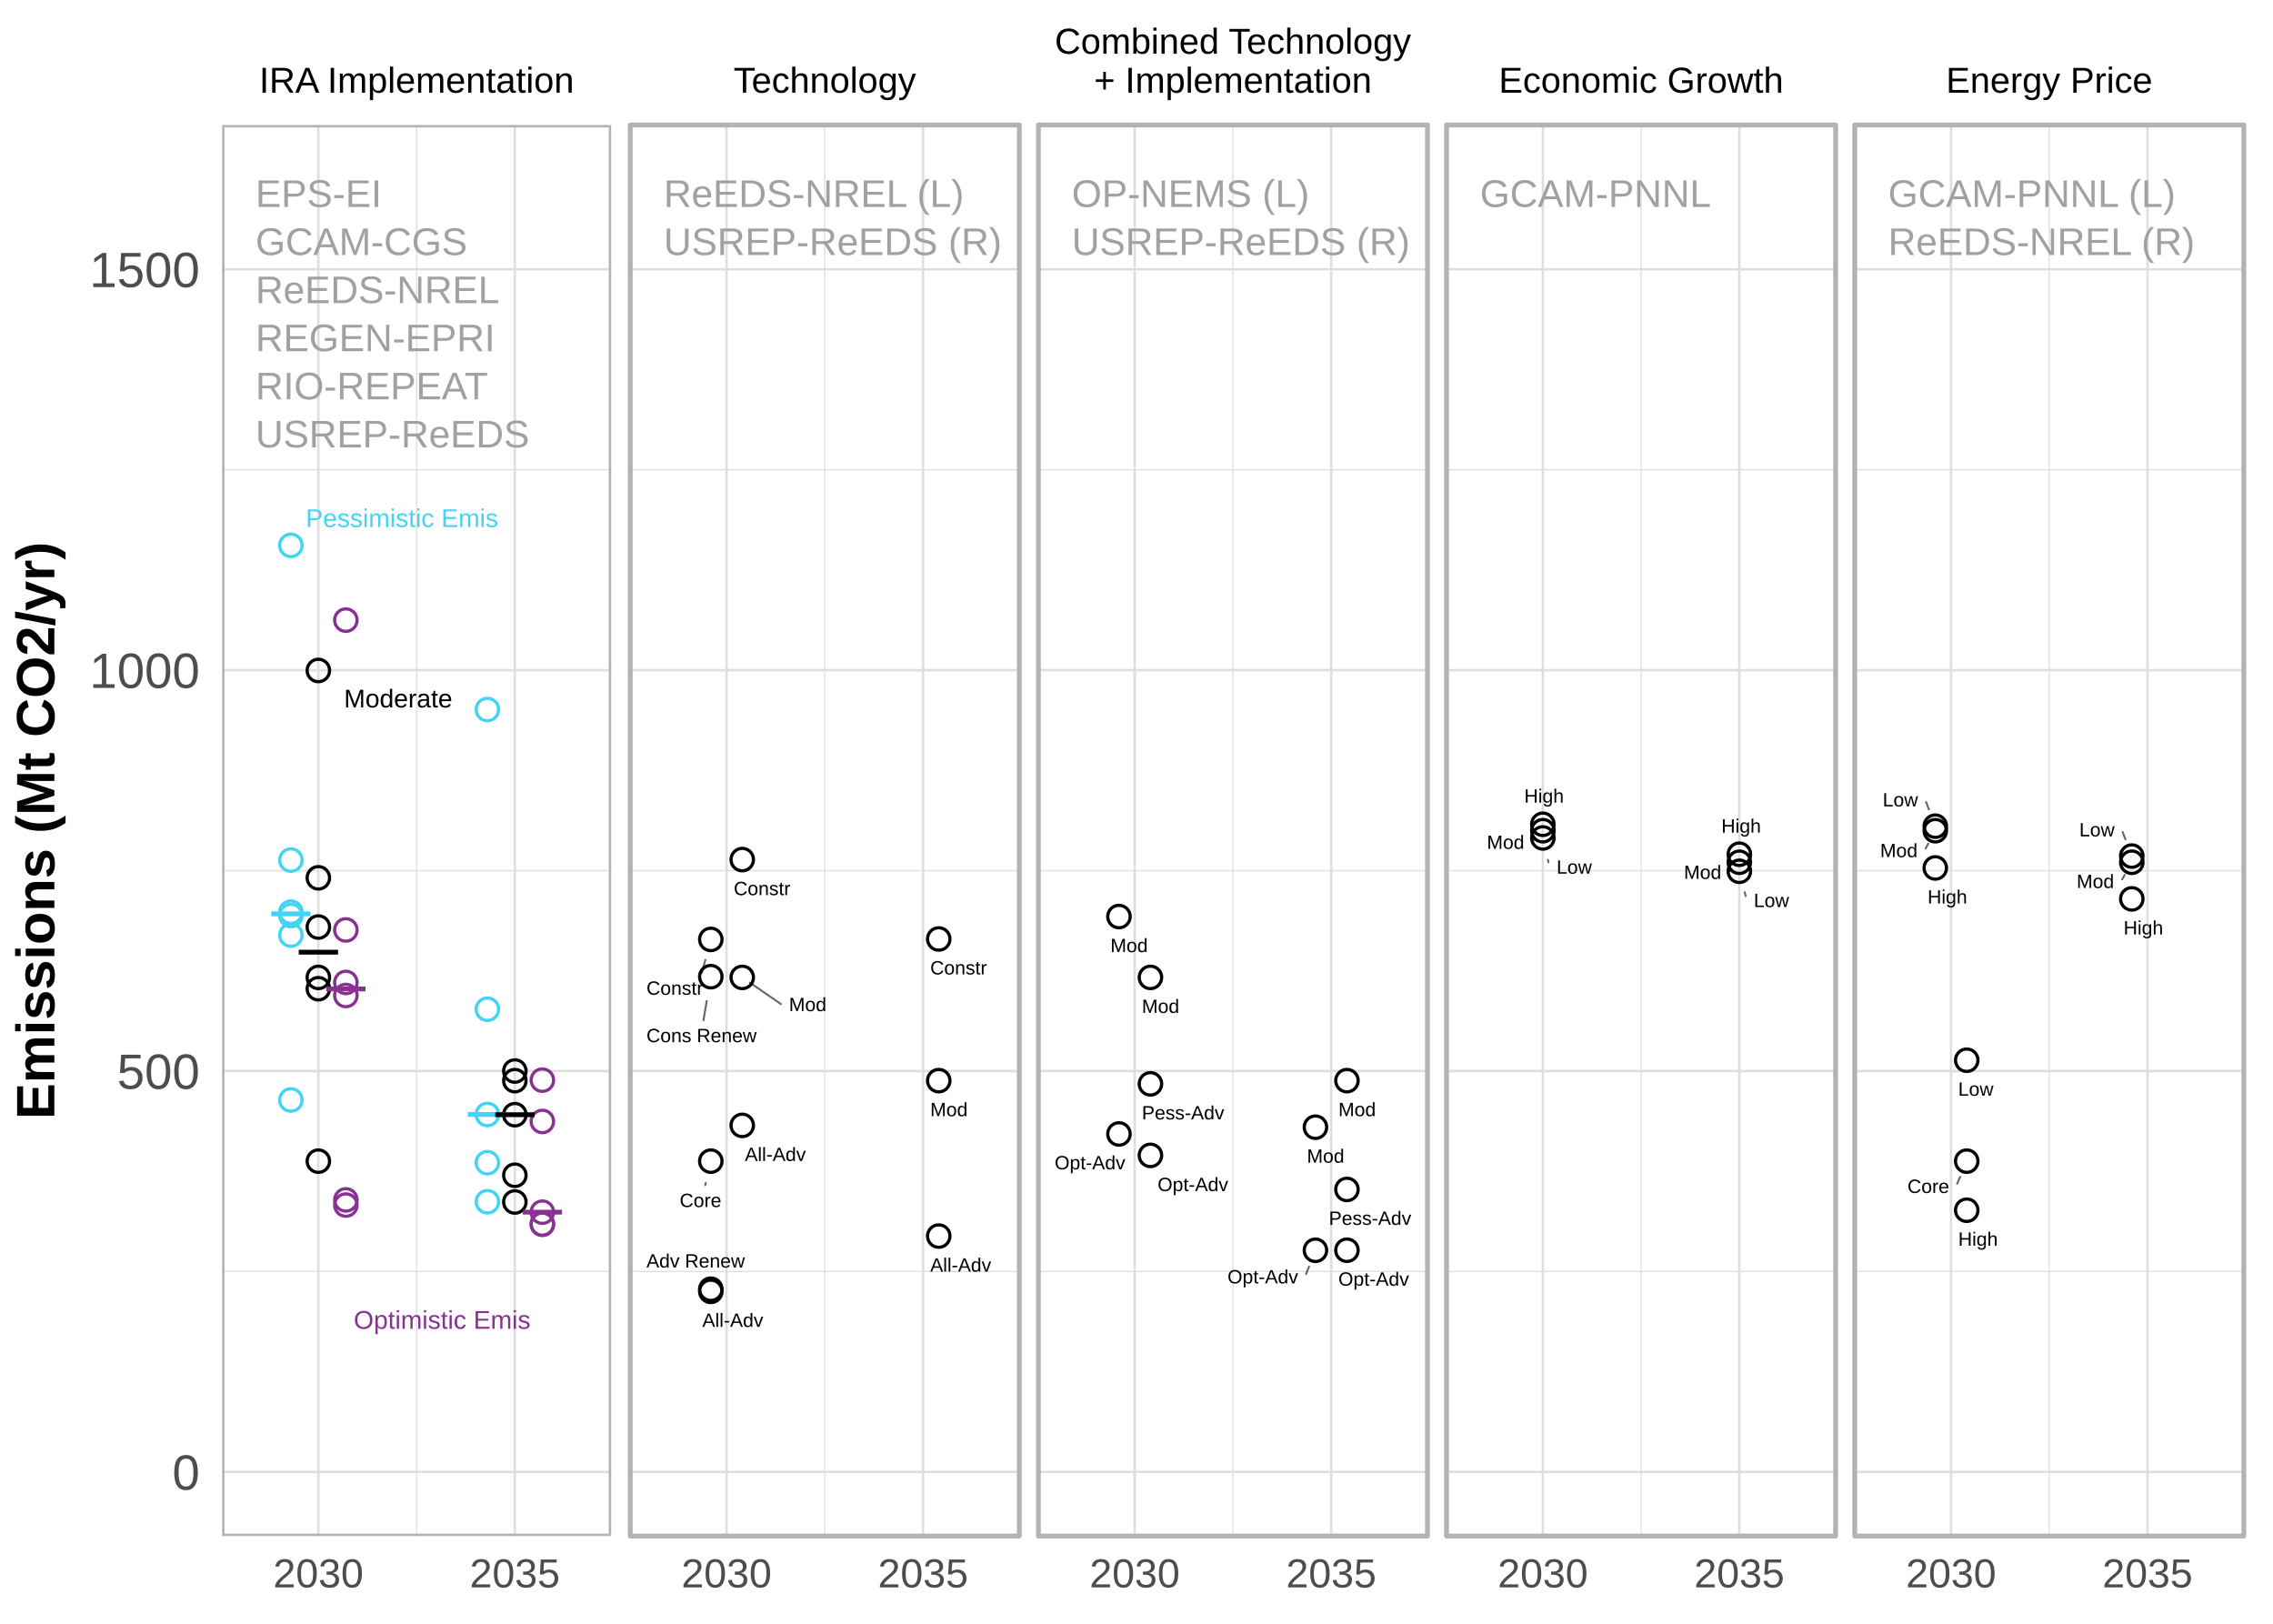
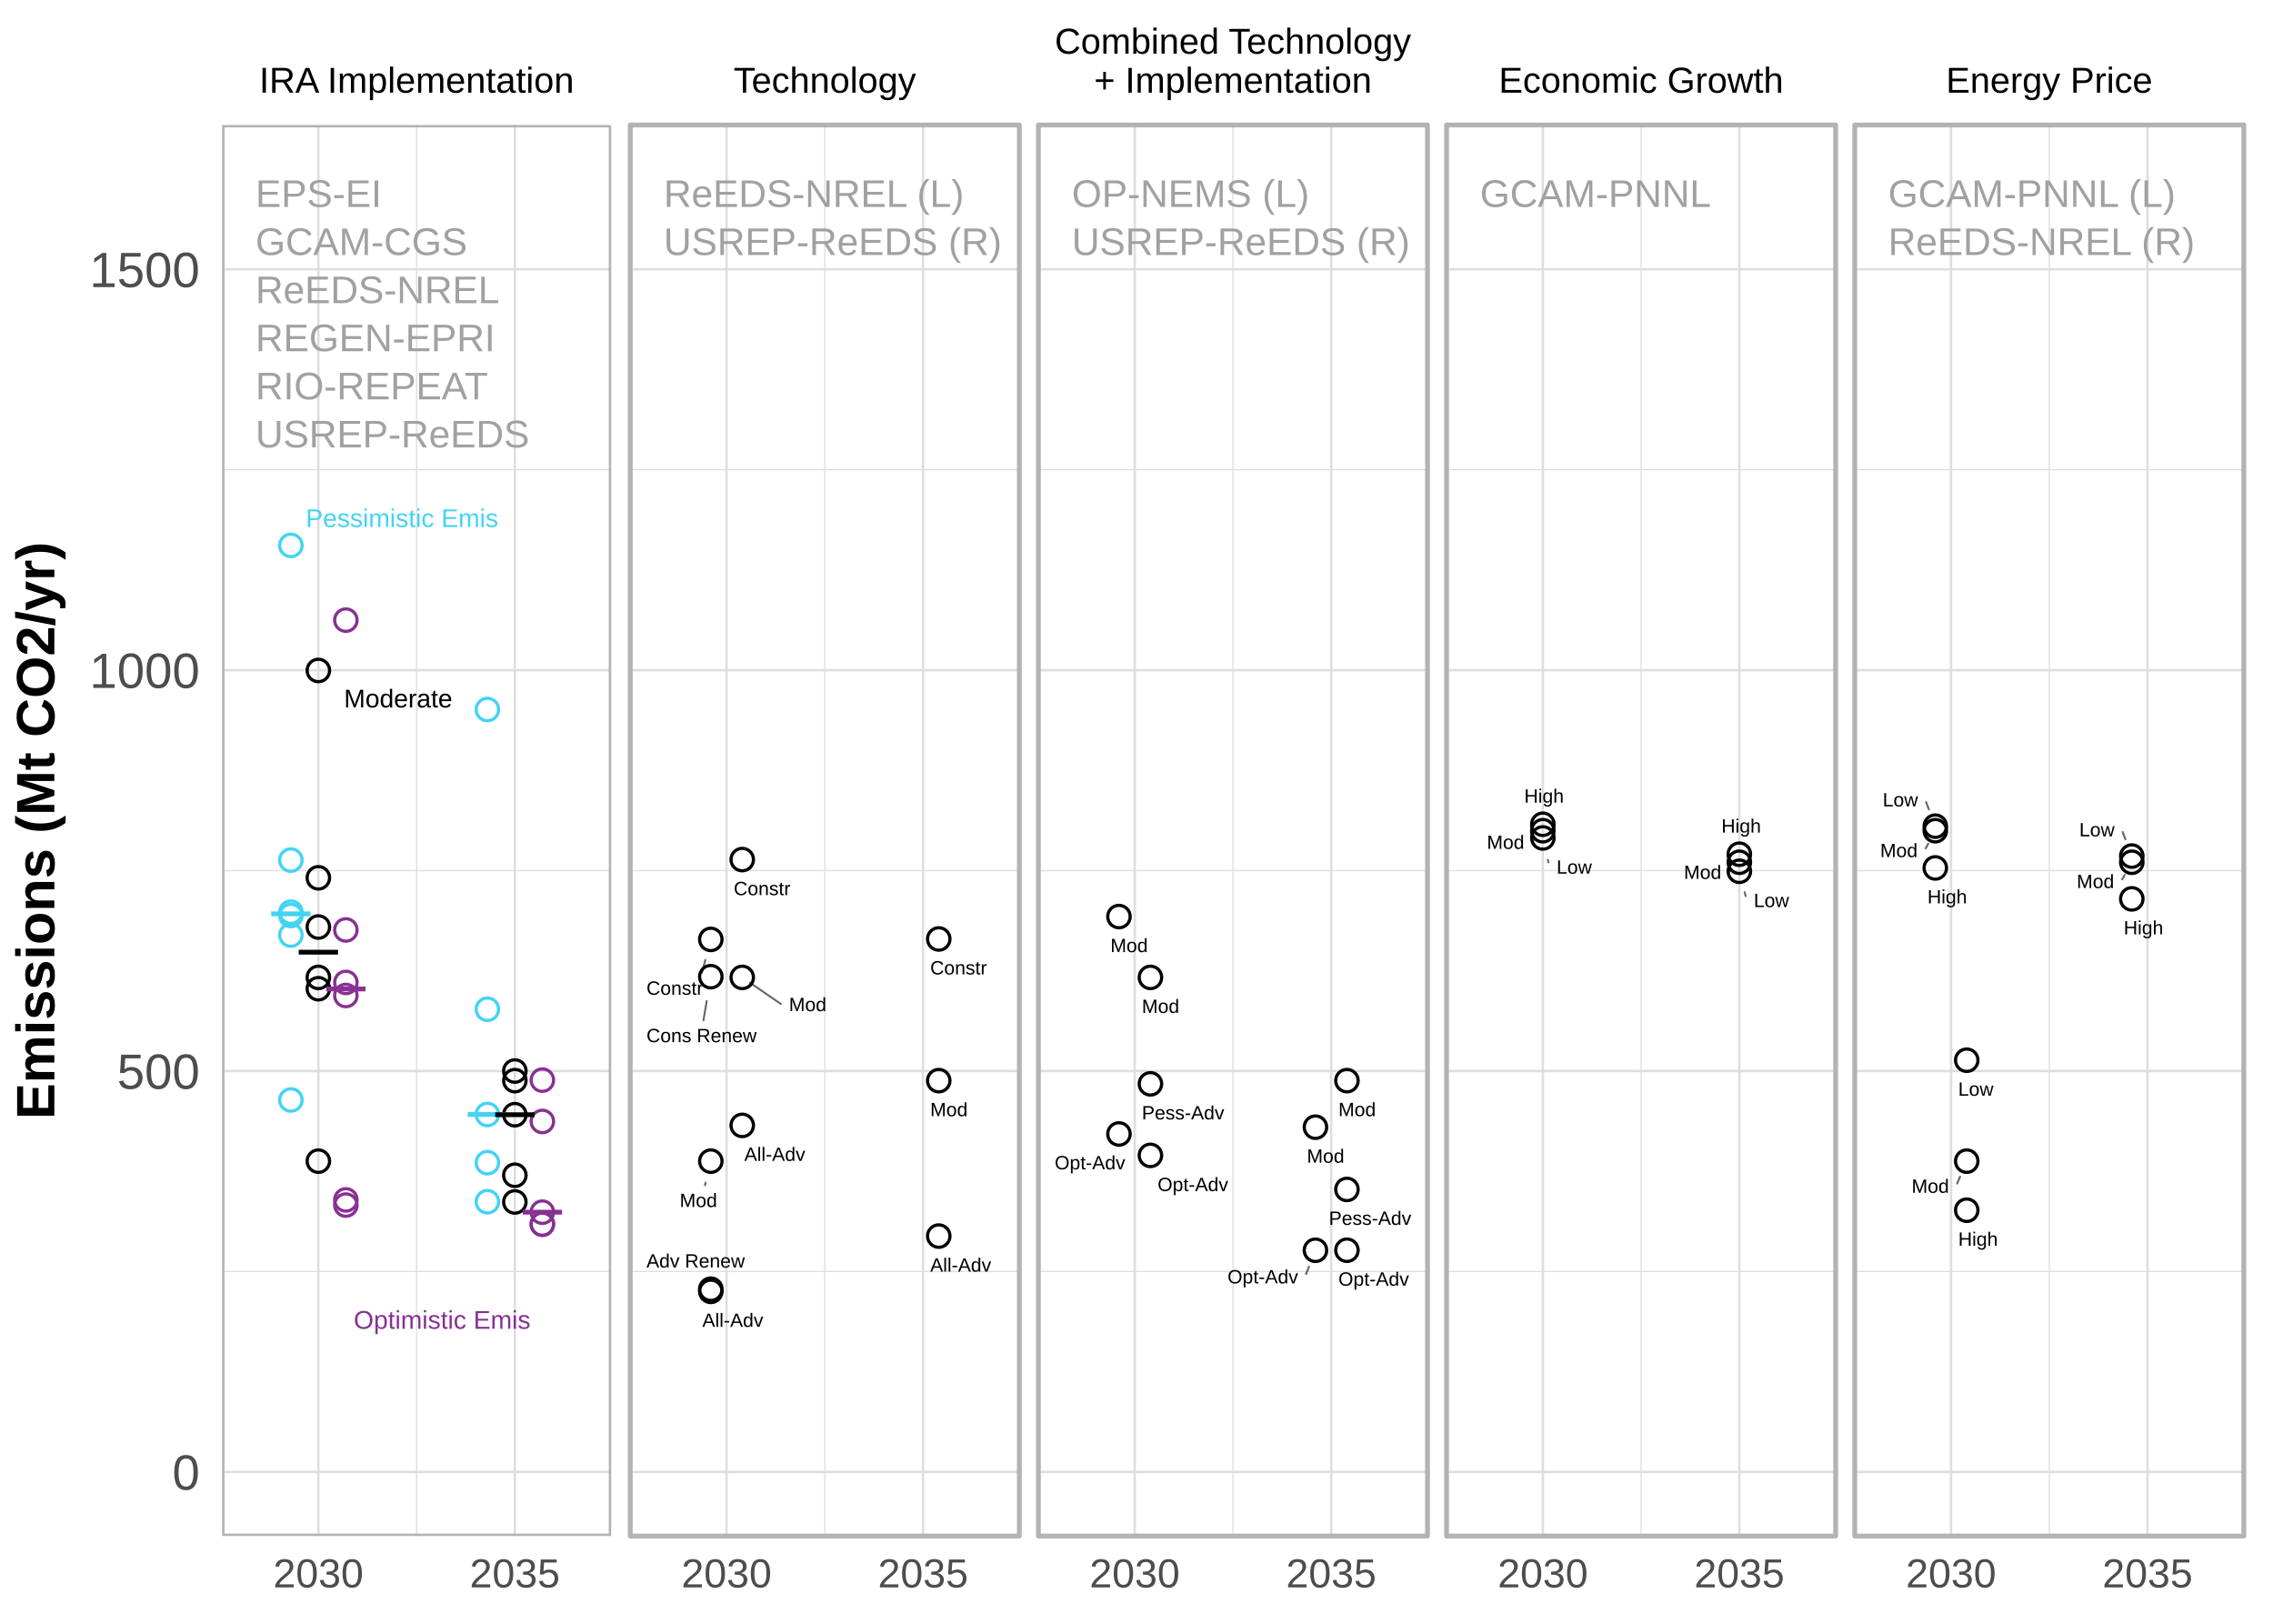
<svg xmlns="http://www.w3.org/2000/svg" class="svglite" width="504.00pt" height="360.00pt" viewBox="0 0 504.00 360.00">
  <defs>
    <style type="text/css">
    .svglite line, .svglite polyline, .svglite polygon, .svglite path, .svglite rect, .svglite circle {
      fill: none;
      stroke: #000000;
      stroke-linecap: round;
      stroke-linejoin: round;
      stroke-miterlimit: 10.00;
    }
    .svglite text {
      white-space: pre;
    }
  </style>
  </defs>
  <rect width="100%" height="100%" style="stroke: none; fill: #FFFFFF;" />
  <defs>
    <clipPath id="cpMC4wMHw1MDQuMDB8MC4wMHwzNjAuMDA=">
      <rect x="0.00" y="0.00" width="504.00" height="360.00" />
    </clipPath>
  </defs>
  <g clip-path="url(#cpMC4wMHw1MDQuMDB8MC4wMHwzNjAuMDA=)">
    <rect x="-0" y="0.00" width="504.00" height="360.00" style="stroke-width: 1.07; stroke: #FFFFFF; fill: #FFFFFF;" />
  </g>
  <defs>
    <clipPath id="cpNS40OHwxMzYuNTF8NS40OHwzNTQuNTI=">
      <rect x="5.48" y="5.48" width="131.03" height="349.04" />
    </clipPath>
  </defs>
  <g clip-path="url(#cpNS40OHwxMzYuNTF8NS40OHwzNTQuNTI=)">
    <rect x="5.48" y="5.48" width="131.03" height="349.04" style="stroke-width: 1.07; stroke: #FFFFFF; fill: #FFFFFF;" />
  </g>
  <g clip-path="url(#cpMC4wMHw1MDQuMDB8MC4wMHwzNjAuMDA=)">
</g>
  <defs>
    <clipPath id="cpNDkuMjV8MTM1LjUxfDI3LjcxfDM0MC41Ng==">
      <rect x="49.25" y="27.71" width="86.27" height="312.85" />
    </clipPath>
  </defs>
  <g clip-path="url(#cpNDkuMjV8MTM1LjUxfDI3LjcxfDM0MC41Ng==)">
    <rect x="49.25" y="27.71" width="86.27" height="312.85" style="stroke-width: 1.07; stroke: none; fill: #FFFFFF;" />
    <polyline points="49.25,281.90 135.51,281.90 " style="stroke-width: 0.27; stroke: #DEDEDE; stroke-linecap: butt;" />
    <polyline points="49.25,193.02 135.51,193.02 " style="stroke-width: 0.27; stroke: #DEDEDE; stroke-linecap: butt;" />
    <polyline points="49.25,104.15 135.51,104.15 " style="stroke-width: 0.27; stroke: #DEDEDE; stroke-linecap: butt;" />
    <polyline points="92.38,340.56 92.38,27.71 " style="stroke-width: 0.27; stroke: #DEDEDE; stroke-linecap: butt;" />
    <polyline points="49.25,326.34 135.51,326.34 " style="stroke-width: 0.53; stroke: #DEDEDE; stroke-linecap: butt;" />
    <polyline points="49.25,237.46 135.51,237.46 " style="stroke-width: 0.53; stroke: #DEDEDE; stroke-linecap: butt;" />
    <polyline points="49.25,148.59 135.51,148.59 " style="stroke-width: 0.53; stroke: #DEDEDE; stroke-linecap: butt;" />
    <polyline points="49.25,59.71 135.51,59.71 " style="stroke-width: 0.53; stroke: #DEDEDE; stroke-linecap: butt;" />
    <polyline points="70.59,340.56 70.59,27.71 " style="stroke-width: 0.53; stroke: #DEDEDE; stroke-linecap: butt;" />
    <polyline points="114.16,340.56 114.16,27.71 " style="stroke-width: 0.53; stroke: #DEDEDE; stroke-linecap: butt;" />
    <circle cx="70.59" cy="219.21" r="2.49" style="stroke-width: 0.71;" />
    <circle cx="114.16" cy="266.49" r="2.49" style="stroke-width: 0.71;" />
    <circle cx="76.69" cy="266.03" r="2.49" style="stroke-width: 0.71; stroke: #883192;" />
    <circle cx="120.26" cy="271.43" r="2.49" style="stroke-width: 0.71; stroke: #883192;" />
    <circle cx="64.50" cy="207.32" r="2.49" style="stroke-width: 0.71; stroke: #42D4F4;" />
    <circle cx="108.07" cy="257.78" r="2.49" style="stroke-width: 0.71; stroke: #42D4F4;" />
    <circle cx="70.59" cy="205.53" r="2.49" style="stroke-width: 0.71;" />
    <circle cx="114.16" cy="247.14" r="2.49" style="stroke-width: 0.71;" />
    <circle cx="76.69" cy="220.71" r="2.49" style="stroke-width: 0.71; stroke: #883192;" />
    <circle cx="120.26" cy="248.64" r="2.49" style="stroke-width: 0.71; stroke: #883192;" />
    <circle cx="64.50" cy="190.69" r="2.49" style="stroke-width: 0.71; stroke: #42D4F4;" />
    <circle cx="108.07" cy="247.09" r="2.49" style="stroke-width: 0.71; stroke: #42D4F4;" />
    <circle cx="70.59" cy="148.65" r="2.49" style="stroke-width: 0.71;" />
    <circle cx="114.16" cy="237.46" r="2.49" style="stroke-width: 0.71;" />
    <circle cx="76.69" cy="137.49" r="2.49" style="stroke-width: 0.71; stroke: #883192;" />
    <circle cx="120.26" cy="271.38" r="2.49" style="stroke-width: 0.71; stroke: #883192;" />
    <circle cx="64.50" cy="120.92" r="2.49" style="stroke-width: 0.71; stroke: #42D4F4;" />
    <circle cx="108.07" cy="157.31" r="2.49" style="stroke-width: 0.71; stroke: #42D4F4;" />
    <circle cx="70.59" cy="194.62" r="2.49" style="stroke-width: 0.71;" />
    <circle cx="114.16" cy="260.57" r="2.49" style="stroke-width: 0.71;" />
    <circle cx="76.69" cy="206.18" r="2.49" style="stroke-width: 0.71; stroke: #883192;" />
    <circle cx="120.26" cy="268.75" r="2.49" style="stroke-width: 0.71; stroke: #883192;" />
    <circle cx="64.50" cy="202.98" r="2.49" style="stroke-width: 0.71; stroke: #42D4F4;" />
    <circle cx="108.07" cy="266.44" r="2.49" style="stroke-width: 0.71; stroke: #42D4F4;" />
    <circle cx="70.59" cy="257.44" r="2.49" style="stroke-width: 0.71;" />
    <circle cx="76.69" cy="267.18" r="2.49" style="stroke-width: 0.71; stroke: #883192;" />
    <circle cx="64.50" cy="243.88" r="2.49" style="stroke-width: 0.71; stroke: #42D4F4;" />
    <circle cx="70.59" cy="216.70" r="2.49" style="stroke-width: 0.71;" />
    <circle cx="114.16" cy="239.59" r="2.49" style="stroke-width: 0.71;" />
    <circle cx="76.69" cy="217.82" r="2.49" style="stroke-width: 0.71; stroke: #883192;" />
    <circle cx="120.26" cy="239.48" r="2.49" style="stroke-width: 0.71; stroke: #883192;" />
    <circle cx="64.50" cy="202.23" r="2.49" style="stroke-width: 0.71; stroke: #42D4F4;" />
    <circle cx="108.07" cy="223.76" r="2.49" style="stroke-width: 0.71; stroke: #42D4F4;" />
    <line x1="60.14" y1="202.61" x2="68.85" y2="202.61" style="stroke-width: 1.07; stroke: #42D4F4; stroke-linecap: butt;" />
    <line x1="66.24" y1="211.11" x2="74.95" y2="211.11" style="stroke-width: 1.07; stroke-linecap: butt;" />
    <line x1="72.34" y1="219.26" x2="81.05" y2="219.26" style="stroke-width: 1.07; stroke: #883192; stroke-linecap: butt;" />
    <line x1="103.71" y1="247.09" x2="112.42" y2="247.09" style="stroke-width: 1.07; stroke: #42D4F4; stroke-linecap: butt;" />
    <line x1="109.81" y1="247.14" x2="118.52" y2="247.14" style="stroke-width: 1.07; stroke-linecap: butt;" />
    <line x1="115.91" y1="268.75" x2="124.62" y2="268.75" style="stroke-width: 1.07; stroke: #883192; stroke-linecap: butt;" />
    <text x="76.27" y="156.84" style="font-size: 5.69px; font-family: &quot;Arial&quot;;" textLength="24.01px" lengthAdjust="spacingAndGlyphs">Moderate</text>
    <text x="67.80" y="116.85" style="font-size: 5.69px;fill: #42D4F4; font-family: &quot;Arial&quot;;" textLength="42.67px" lengthAdjust="spacingAndGlyphs">Pessimistic Emis</text>
    <text x="78.43" y="294.60" style="font-size: 5.69px;fill: #883192; font-family: &quot;Arial&quot;;" textLength="39.18px" lengthAdjust="spacingAndGlyphs">Optimistic Emis</text>
    <text x="56.65" y="45.88" style="font-size: 8.54px;fill: #A1A1A1; font-family: &quot;Arial&quot;;" textLength="27.96px" lengthAdjust="spacingAndGlyphs">EPS-EI</text>
    <text x="56.65" y="56.54" style="font-size: 8.54px;fill: #A1A1A1; font-family: &quot;Arial&quot;;" textLength="46.93px" lengthAdjust="spacingAndGlyphs">GCAM-CGS</text>
    <text x="56.65" y="67.21" style="font-size: 8.54px;fill: #A1A1A1; font-family: &quot;Arial&quot;;" textLength="54.05px" lengthAdjust="spacingAndGlyphs">ReEDS-NREL</text>
    <text x="56.65" y="77.87" style="font-size: 8.54px;fill: #A1A1A1; font-family: &quot;Arial&quot;;" textLength="53.09px" lengthAdjust="spacingAndGlyphs">REGEN-EPRI</text>
    <text x="56.65" y="88.54" style="font-size: 8.54px;fill: #A1A1A1; font-family: &quot;Arial&quot;;" textLength="51.51px" lengthAdjust="spacingAndGlyphs">RIO-REPEAT</text>
    <text x="56.65" y="99.20" style="font-size: 8.54px;fill: #A1A1A1; font-family: &quot;Arial&quot;;" textLength="60.68px" lengthAdjust="spacingAndGlyphs">USREP-ReEDS</text>
    <rect x="49.25" y="27.71" width="86.27" height="312.85" style="stroke-width: 1.07; stroke: #B3B3B3;" />
  </g>
  <g clip-path="url(#cpMC4wMHw1MDQuMDB8MC4wMHwzNjAuMDA=)">
    <text x="44.31" y="330.28" text-anchor="end" style="font-size: 11.00px;fill: #4D4D4D; font-family: &quot;Arial&quot;;" textLength="6.12px" lengthAdjust="spacingAndGlyphs">0</text>
    <text x="44.31" y="241.40" text-anchor="end" style="font-size: 11.00px;fill: #4D4D4D; font-family: &quot;Arial&quot;;" textLength="18.36px" lengthAdjust="spacingAndGlyphs">500</text>
    <text x="44.31" y="152.52" text-anchor="end" style="font-size: 11.00px;fill: #4D4D4D; font-family: &quot;Arial&quot;;" textLength="24.48px" lengthAdjust="spacingAndGlyphs">1000</text>
    <text x="44.31" y="63.65" text-anchor="end" style="font-size: 11.00px;fill: #4D4D4D; font-family: &quot;Arial&quot;;" textLength="24.48px" lengthAdjust="spacingAndGlyphs">1500</text>
    <text x="70.59" y="351.94" text-anchor="middle" style="font-size: 9.00px;fill: #4D4D4D; font-family: &quot;Arial&quot;;" textLength="20.02px" lengthAdjust="spacingAndGlyphs">2030</text>
    <text x="114.16" y="351.94" text-anchor="middle" style="font-size: 9.00px;fill: #4D4D4D; font-family: &quot;Arial&quot;;" textLength="20.02px" lengthAdjust="spacingAndGlyphs">2035</text>
    <text transform="translate(12.05,184.14) rotate(-90)" text-anchor="middle" style="font-size: 12.00px; font-weight: bold; font-family: &quot;Arial&quot;;" textLength="128.04px" lengthAdjust="spacingAndGlyphs">Emissions (Mt CO2/yr)</text>
    <text x="92.38" y="11.91" text-anchor="middle" style="font-size: 8.00px; font-family: &quot;Arial&quot;;" textLength="0.00px" lengthAdjust="spacingAndGlyphs" />
    <text x="92.38" y="20.55" text-anchor="middle" style="font-size: 8.00px; font-family: &quot;Arial&quot;;" textLength="69.82px" lengthAdjust="spacingAndGlyphs">IRA Implementation</text>
  </g>
  <defs>
    <clipPath id="cpMTM2LjUxfDIyNy4wMXw1LjQ4fDM1NC41Mg==">
      <rect x="136.51" y="5.48" width="90.50" height="349.04" />
    </clipPath>
  </defs>
  <g clip-path="url(#cpMTM2LjUxfDIyNy4wMXw1LjQ4fDM1NC41Mg==)">
    <rect x="136.51" y="5.48" width="90.50" height="349.04" style="stroke-width: 1.07; stroke: #FFFFFF; fill: #FFFFFF;" />
  </g>
  <g clip-path="url(#cpMC4wMHw1MDQuMDB8MC4wMHwzNjAuMDA=)">
    <rect x="139.75" y="27.71" width="86.27" height="312.85" style="stroke-width: 1.07; stroke: none; fill: #FFFFFF;" />
    <polyline points="139.75,281.90 226.02,281.90 " style="stroke-width: 0.27; stroke: #DEDEDE; stroke-linecap: butt;" />
    <polyline points="139.75,193.02 226.02,193.02 " style="stroke-width: 0.27; stroke: #DEDEDE; stroke-linecap: butt;" />
    <polyline points="139.75,104.15 226.02,104.15 " style="stroke-width: 0.27; stroke: #DEDEDE; stroke-linecap: butt;" />
    <polyline points="182.88,340.56 182.88,27.71 " style="stroke-width: 0.27; stroke: #DEDEDE; stroke-linecap: butt;" />
    <polyline points="139.75,326.34 226.02,326.34 " style="stroke-width: 0.53; stroke: #DEDEDE; stroke-linecap: butt;" />
    <polyline points="139.75,237.46 226.02,237.46 " style="stroke-width: 0.53; stroke: #DEDEDE; stroke-linecap: butt;" />
    <polyline points="139.75,148.59 226.02,148.59 " style="stroke-width: 0.53; stroke: #DEDEDE; stroke-linecap: butt;" />
    <polyline points="139.75,59.71 226.02,59.71 " style="stroke-width: 0.53; stroke: #DEDEDE; stroke-linecap: butt;" />
    <polyline points="161.10,340.56 161.10,27.71 " style="stroke-width: 0.53; stroke: #DEDEDE; stroke-linecap: butt;" />
    <polyline points="204.67,340.56 204.67,27.71 " style="stroke-width: 0.53; stroke: #DEDEDE; stroke-linecap: butt;" />
    <circle cx="157.61" cy="285.83" r="2.49" style="stroke-width: 0.71;" />
    <circle cx="157.61" cy="286.31" r="2.49" style="stroke-width: 0.71;" />
    <circle cx="157.61" cy="216.54" r="2.49" style="stroke-width: 0.71;" />
    <circle cx="157.61" cy="208.28" r="2.49" style="stroke-width: 0.71;" />
    <circle cx="157.61" cy="257.44" r="2.49" style="stroke-width: 0.71;" />
    <circle cx="164.58" cy="249.51" r="2.49" style="stroke-width: 0.71;" />
    <circle cx="208.15" cy="274.05" r="2.49" style="stroke-width: 0.71;" />
    <circle cx="164.58" cy="190.58" r="2.49" style="stroke-width: 0.71;" />
    <circle cx="208.15" cy="208.18" r="2.49" style="stroke-width: 0.71;" />
    <circle cx="164.58" cy="216.70" r="2.49" style="stroke-width: 0.71;" />
    <circle cx="208.15" cy="239.59" r="2.49" style="stroke-width: 0.71;" />
    <line x1="155.98" y1="226.21" x2="156.70" y2="221.94" style="stroke-width: 0.43; stroke: #000000; stroke-opacity: 0.60;" />
    <line x1="155.63" y1="215.70" x2="156.40" y2="212.82" style="stroke-width: 0.43; stroke: #000000; stroke-opacity: 0.60;" />
-     <line x1="156.38" y1="262.76" x2="156.49" y2="262.28" style="stroke-width: 0.43; stroke: #000000; stroke-opacity: 0.60;" />
+     <line x1="156.32" y1="262.76" x2="156.46" y2="262.19" style="stroke-width: 0.43; stroke: #000000; stroke-opacity: 0.60;" />
    <line x1="173.15" y1="222.60" x2="166.30" y2="217.88" style="stroke-width: 0.43; stroke: #000000; stroke-opacity: 0.60;" />
    <text x="143.33" y="281.02" style="font-size: 4.27px; font-family: &quot;Arial&quot;;" textLength="21.79px" lengthAdjust="spacingAndGlyphs">Adv Renew</text>
    <text x="155.72" y="294.18" style="font-size: 4.27px; font-family: &quot;Arial&quot;;" textLength="13.51px" lengthAdjust="spacingAndGlyphs">All-Adv</text>
    <text x="143.34" y="231.06" style="font-size: 4.27px; font-family: &quot;Arial&quot;;" textLength="24.40px" lengthAdjust="spacingAndGlyphs">Cons Renew</text>
    <text x="143.34" y="220.55" style="font-size: 4.27px; font-family: &quot;Arial&quot;;" textLength="12.55px" lengthAdjust="spacingAndGlyphs">Constr</text>
-     <text x="150.70" y="267.61" style="font-size: 4.27px; font-family: &quot;Arial&quot;;" textLength="9.24px" lengthAdjust="spacingAndGlyphs">Core</text>
-     <text x="165.16" y="257.40" style="font-size: 4.27px; font-family: &quot;Arial&quot;;" textLength="13.51px" lengthAdjust="spacingAndGlyphs">All-Adv</text>
+     <text x="150.72" y="267.61" style="font-size: 4.27px; font-family: &quot;Arial&quot;;" textLength="8.29px" lengthAdjust="spacingAndGlyphs">Mod</text>
+     <text x="165.03" y="257.38" style="font-size: 4.27px; font-family: &quot;Arial&quot;;" textLength="13.51px" lengthAdjust="spacingAndGlyphs">All-Adv</text>
    <text x="206.26" y="281.93" style="font-size: 4.27px; font-family: &quot;Arial&quot;;" textLength="13.51px" lengthAdjust="spacingAndGlyphs">All-Adv</text>
    <text x="162.69" y="198.46" style="font-size: 4.27px; font-family: &quot;Arial&quot;;" textLength="12.55px" lengthAdjust="spacingAndGlyphs">Constr</text>
    <text x="206.26" y="216.04" style="font-size: 4.27px; font-family: &quot;Arial&quot;;" textLength="12.55px" lengthAdjust="spacingAndGlyphs">Constr</text>
    <text x="174.95" y="224.18" style="font-size: 4.27px; font-family: &quot;Arial&quot;;" textLength="8.29px" lengthAdjust="spacingAndGlyphs">Mod</text>
    <text x="206.26" y="247.47" style="font-size: 4.27px; font-family: &quot;Arial&quot;;" textLength="8.29px" lengthAdjust="spacingAndGlyphs">Mod</text>
    <text x="147.16" y="45.88" style="font-size: 8.54px;fill: #A1A1A1; font-family: &quot;Arial&quot;;" textLength="66.54px" lengthAdjust="spacingAndGlyphs">ReEDS-NREL (L)</text>
    <text x="147.16" y="56.54" style="font-size: 8.54px;fill: #A1A1A1; font-family: &quot;Arial&quot;;" textLength="74.90px" lengthAdjust="spacingAndGlyphs">USREP-ReEDS (R)</text>
    <rect x="139.75" y="27.71" width="86.27" height="312.85" style="stroke-width: 1.07; stroke: #B3B3B3;" />
    <text x="161.10" y="351.94" text-anchor="middle" style="font-size: 9.00px;fill: #4D4D4D; font-family: &quot;Arial&quot;;" textLength="20.02px" lengthAdjust="spacingAndGlyphs">2030</text>
    <text x="204.67" y="351.94" text-anchor="middle" style="font-size: 9.00px;fill: #4D4D4D; font-family: &quot;Arial&quot;;" textLength="20.02px" lengthAdjust="spacingAndGlyphs">2035</text>
    <text x="182.88" y="11.91" text-anchor="middle" style="font-size: 8.00px; font-family: &quot;Arial&quot;;" textLength="0.00px" lengthAdjust="spacingAndGlyphs" />
    <text x="182.88" y="20.55" text-anchor="middle" style="font-size: 8.00px; font-family: &quot;Arial&quot;;" textLength="40.49px" lengthAdjust="spacingAndGlyphs">Technology</text>
  </g>
  <defs>
    <clipPath id="cpMjI3LjAxfDMxNy41Mnw1LjQ4fDM1NC41Mg==">
      <rect x="227.01" y="5.48" width="90.50" height="349.04" />
    </clipPath>
  </defs>
  <g clip-path="url(#cpMjI3LjAxfDMxNy41Mnw1LjQ4fDM1NC41Mg==)">
    <rect x="227.01" y="5.48" width="90.50" height="349.04" style="stroke-width: 1.07; stroke: #FFFFFF; fill: #FFFFFF;" />
  </g>
  <g clip-path="url(#cpMC4wMHw1MDQuMDB8MC4wMHwzNjAuMDA=)">
    <rect x="230.25" y="27.71" width="86.27" height="312.85" style="stroke-width: 1.07; stroke: none; fill: #FFFFFF;" />
    <polyline points="230.25,281.90 316.52,281.90 " style="stroke-width: 0.27; stroke: #DEDEDE; stroke-linecap: butt;" />
    <polyline points="230.25,193.02 316.52,193.02 " style="stroke-width: 0.27; stroke: #DEDEDE; stroke-linecap: butt;" />
    <polyline points="230.25,104.15 316.52,104.15 " style="stroke-width: 0.27; stroke: #DEDEDE; stroke-linecap: butt;" />
    <polyline points="273.38,340.56 273.38,27.71 " style="stroke-width: 0.27; stroke: #DEDEDE; stroke-linecap: butt;" />
    <polyline points="230.25,326.34 316.52,326.34 " style="stroke-width: 0.53; stroke: #DEDEDE; stroke-linecap: butt;" />
    <polyline points="230.25,237.46 316.52,237.46 " style="stroke-width: 0.53; stroke: #DEDEDE; stroke-linecap: butt;" />
    <polyline points="230.25,148.59 316.52,148.59 " style="stroke-width: 0.53; stroke: #DEDEDE; stroke-linecap: butt;" />
    <polyline points="230.25,59.71 316.52,59.71 " style="stroke-width: 0.53; stroke: #DEDEDE; stroke-linecap: butt;" />
    <polyline points="251.60,340.56 251.60,27.71 " style="stroke-width: 0.53; stroke: #DEDEDE; stroke-linecap: butt;" />
    <polyline points="295.17,340.56 295.17,27.71 " style="stroke-width: 0.53; stroke: #DEDEDE; stroke-linecap: butt;" />
    <circle cx="248.11" cy="203.21" r="2.49" style="stroke-width: 0.71;" />
    <circle cx="291.68" cy="249.91" r="2.49" style="stroke-width: 0.71;" />
    <circle cx="248.11" cy="251.41" r="2.49" style="stroke-width: 0.71;" />
    <circle cx="291.68" cy="277.20" r="2.49" style="stroke-width: 0.71;" />
    <circle cx="255.09" cy="216.70" r="2.49" style="stroke-width: 0.71;" />
    <circle cx="298.66" cy="239.59" r="2.49" style="stroke-width: 0.71;" />
    <circle cx="255.09" cy="256.16" r="2.49" style="stroke-width: 0.71;" />
    <circle cx="298.66" cy="277.19" r="2.49" style="stroke-width: 0.71;" />
    <circle cx="255.09" cy="240.30" r="2.49" style="stroke-width: 0.71;" />
    <circle cx="298.66" cy="263.71" r="2.49" style="stroke-width: 0.71;" />
    <line x1="289.60" y1="282.47" x2="290.25" y2="280.82" style="stroke-width: 0.43; stroke: #000000; stroke-opacity: 0.60;" />
    <text x="246.22" y="211.09" style="font-size: 4.27px; font-family: &quot;Arial&quot;;" textLength="8.29px" lengthAdjust="spacingAndGlyphs">Mod</text>
    <text x="289.79" y="257.78" style="font-size: 4.27px; font-family: &quot;Arial&quot;;" textLength="8.29px" lengthAdjust="spacingAndGlyphs">Mod</text>
    <text x="233.86" y="259.25" style="font-size: 4.27px; font-family: &quot;Arial&quot;;" textLength="15.62px" lengthAdjust="spacingAndGlyphs">Opt-Adv</text>
    <text x="272.18" y="284.54" style="font-size: 4.27px; font-family: &quot;Arial&quot;;" textLength="15.62px" lengthAdjust="spacingAndGlyphs">Opt-Adv</text>
    <text x="253.19" y="224.57" style="font-size: 4.27px; font-family: &quot;Arial&quot;;" textLength="8.29px" lengthAdjust="spacingAndGlyphs">Mod</text>
    <text x="296.77" y="247.45" style="font-size: 4.27px; font-family: &quot;Arial&quot;;" textLength="8.29px" lengthAdjust="spacingAndGlyphs">Mod</text>
    <text x="256.68" y="264.08" style="font-size: 4.27px; font-family: &quot;Arial&quot;;" textLength="15.62px" lengthAdjust="spacingAndGlyphs">Opt-Adv</text>
    <text x="296.76" y="285.05" style="font-size: 4.27px; font-family: &quot;Arial&quot;;" textLength="15.62px" lengthAdjust="spacingAndGlyphs">Opt-Adv</text>
    <text x="253.19" y="248.18" style="font-size: 4.27px; font-family: &quot;Arial&quot;;" textLength="18.24px" lengthAdjust="spacingAndGlyphs">Pess-Adv</text>
    <text x="294.66" y="271.56" style="font-size: 4.27px; font-family: &quot;Arial&quot;;" textLength="18.24px" lengthAdjust="spacingAndGlyphs">Pess-Adv</text>
    <text x="237.66" y="45.88" style="font-size: 8.54px;fill: #A1A1A1; font-family: &quot;Arial&quot;;" textLength="52.62px" lengthAdjust="spacingAndGlyphs">OP-NEMS (L)</text>
    <text x="237.66" y="56.54" style="font-size: 8.54px;fill: #A1A1A1; font-family: &quot;Arial&quot;;" textLength="74.90px" lengthAdjust="spacingAndGlyphs">USREP-ReEDS (R)</text>
    <rect x="230.25" y="27.71" width="86.27" height="312.85" style="stroke-width: 1.07; stroke: #B3B3B3;" />
    <text x="251.60" y="351.94" text-anchor="middle" style="font-size: 9.00px;fill: #4D4D4D; font-family: &quot;Arial&quot;;" textLength="20.02px" lengthAdjust="spacingAndGlyphs">2030</text>
    <text x="295.17" y="351.94" text-anchor="middle" style="font-size: 9.00px;fill: #4D4D4D; font-family: &quot;Arial&quot;;" textLength="20.02px" lengthAdjust="spacingAndGlyphs">2035</text>
    <text x="273.38" y="11.91" text-anchor="middle" style="font-size: 8.00px; font-family: &quot;Arial&quot;;" textLength="79.03px" lengthAdjust="spacingAndGlyphs">Combined Technology</text>
    <text x="273.38" y="20.55" text-anchor="middle" style="font-size: 8.00px; font-family: &quot;Arial&quot;;" textLength="63.82px" lengthAdjust="spacingAndGlyphs"> + Implementation</text>
  </g>
  <defs>
    <clipPath id="cpMzE3LjUyfDQwOC4wMnw1LjQ4fDM1NC41Mg==">
      <rect x="317.52" y="5.48" width="90.50" height="349.04" />
    </clipPath>
  </defs>
  <g clip-path="url(#cpMzE3LjUyfDQwOC4wMnw1LjQ4fDM1NC41Mg==)">
    <rect x="317.52" y="5.48" width="90.50" height="349.04" style="stroke-width: 1.07; stroke: #FFFFFF; fill: #FFFFFF;" />
  </g>
  <g clip-path="url(#cpMC4wMHw1MDQuMDB8MC4wMHwzNjAuMDA=)">
    <rect x="320.75" y="27.71" width="86.27" height="312.85" style="stroke-width: 1.07; stroke: none; fill: #FFFFFF;" />
    <polyline points="320.75,281.90 407.02,281.90 " style="stroke-width: 0.27; stroke: #DEDEDE; stroke-linecap: butt;" />
    <polyline points="320.75,193.02 407.02,193.02 " style="stroke-width: 0.27; stroke: #DEDEDE; stroke-linecap: butt;" />
    <polyline points="320.75,104.15 407.02,104.15 " style="stroke-width: 0.27; stroke: #DEDEDE; stroke-linecap: butt;" />
    <polyline points="363.89,340.56 363.89,27.71 " style="stroke-width: 0.27; stroke: #DEDEDE; stroke-linecap: butt;" />
    <polyline points="320.75,326.34 407.02,326.34 " style="stroke-width: 0.53; stroke: #DEDEDE; stroke-linecap: butt;" />
    <polyline points="320.75,237.46 407.02,237.46 " style="stroke-width: 0.53; stroke: #DEDEDE; stroke-linecap: butt;" />
    <polyline points="320.75,148.59 407.02,148.59 " style="stroke-width: 0.53; stroke: #DEDEDE; stroke-linecap: butt;" />
    <polyline points="320.75,59.71 407.02,59.71 " style="stroke-width: 0.53; stroke: #DEDEDE; stroke-linecap: butt;" />
    <polyline points="342.10,340.56 342.10,27.71 " style="stroke-width: 0.53; stroke: #DEDEDE; stroke-linecap: butt;" />
    <polyline points="385.67,340.56 385.67,27.71 " style="stroke-width: 0.53; stroke: #DEDEDE; stroke-linecap: butt;" />
    <circle cx="342.10" cy="182.75" r="2.49" style="stroke-width: 0.71;" />
    <circle cx="385.67" cy="189.39" r="2.49" style="stroke-width: 0.71;" />
    <circle cx="342.10" cy="184.18" r="2.49" style="stroke-width: 0.71;" />
    <circle cx="385.67" cy="191.17" r="2.49" style="stroke-width: 0.71;" />
    <circle cx="342.10" cy="185.78" r="2.49" style="stroke-width: 0.71;" />
    <circle cx="385.67" cy="193.17" r="2.49" style="stroke-width: 0.71;" />
    <line x1="339.78" y1="186.57" x2="340.42" y2="185.91" style="stroke-width: 0.43; stroke: #000000; stroke-opacity: 0.60;" />
    <line x1="383.47" y1="193.25" x2="383.98" y2="192.77" style="stroke-width: 0.43; stroke: #000000; stroke-opacity: 0.60;" />
    <line x1="343.35" y1="191.17" x2="343.22" y2="190.63" style="stroke-width: 0.43; stroke: #000000; stroke-opacity: 0.60;" />
    <line x1="387.07" y1="198.67" x2="386.86" y2="197.81" style="stroke-width: 0.43; stroke: #000000; stroke-opacity: 0.60;" />
    <text x="337.98" y="177.95" style="font-size: 4.27px; font-family: &quot;Arial&quot;;" textLength="8.77px" lengthAdjust="spacingAndGlyphs">High</text>
    <text x="381.69" y="184.59" style="font-size: 4.27px; font-family: &quot;Arial&quot;;" textLength="8.77px" lengthAdjust="spacingAndGlyphs">High</text>
    <text x="329.69" y="188.20" style="font-size: 4.27px; font-family: &quot;Arial&quot;;" textLength="8.29px" lengthAdjust="spacingAndGlyphs">Mod</text>
    <text x="373.38" y="194.86" style="font-size: 4.27px; font-family: &quot;Arial&quot;;" textLength="8.29px" lengthAdjust="spacingAndGlyphs">Mod</text>
    <text x="345.15" y="193.70" style="font-size: 4.27px; font-family: &quot;Arial&quot;;" textLength="7.82px" lengthAdjust="spacingAndGlyphs">Low</text>
    <text x="388.87" y="201.10" style="font-size: 4.27px; font-family: &quot;Arial&quot;;" textLength="7.82px" lengthAdjust="spacingAndGlyphs">Low</text>
    <text x="328.16" y="45.88" style="font-size: 8.54px;fill: #A1A1A1; font-family: &quot;Arial&quot;;" textLength="51.20px" lengthAdjust="spacingAndGlyphs">GCAM-PNNL</text>
    <rect x="320.75" y="27.71" width="86.27" height="312.85" style="stroke-width: 1.07; stroke: #B3B3B3;" />
    <text x="342.10" y="351.94" text-anchor="middle" style="font-size: 9.00px;fill: #4D4D4D; font-family: &quot;Arial&quot;;" textLength="20.02px" lengthAdjust="spacingAndGlyphs">2030</text>
    <text x="385.67" y="351.94" text-anchor="middle" style="font-size: 9.00px;fill: #4D4D4D; font-family: &quot;Arial&quot;;" textLength="20.02px" lengthAdjust="spacingAndGlyphs">2035</text>
    <text x="363.89" y="11.91" text-anchor="middle" style="font-size: 8.00px; font-family: &quot;Arial&quot;;" textLength="0.00px" lengthAdjust="spacingAndGlyphs" />
    <text x="363.89" y="20.55" text-anchor="middle" style="font-size: 8.00px; font-family: &quot;Arial&quot;;" textLength="63.14px" lengthAdjust="spacingAndGlyphs">Economic Growth</text>
  </g>
  <defs>
    <clipPath id="cpNDA4LjAyfDQ5OC41Mnw1LjQ4fDM1NC41Mg==">
      <rect x="408.02" y="5.48" width="90.50" height="349.04" />
    </clipPath>
  </defs>
  <g clip-path="url(#cpNDA4LjAyfDQ5OC41Mnw1LjQ4fDM1NC41Mg==)">
    <rect x="408.02" y="5.48" width="90.50" height="349.04" style="stroke-width: 1.07; stroke: #FFFFFF; fill: #FFFFFF;" />
  </g>
  <g clip-path="url(#cpMC4wMHw1MDQuMDB8MC4wMHwzNjAuMDA=)">
    <rect x="411.26" y="27.71" width="86.27" height="312.85" style="stroke-width: 1.07; stroke: none; fill: #FFFFFF;" />
    <polyline points="411.26,281.90 497.52,281.90 " style="stroke-width: 0.27; stroke: #DEDEDE; stroke-linecap: butt;" />
    <polyline points="411.26,193.02 497.52,193.02 " style="stroke-width: 0.27; stroke: #DEDEDE; stroke-linecap: butt;" />
    <polyline points="411.26,104.15 497.52,104.15 " style="stroke-width: 0.27; stroke: #DEDEDE; stroke-linecap: butt;" />
    <polyline points="454.39,340.56 454.39,27.71 " style="stroke-width: 0.27; stroke: #DEDEDE; stroke-linecap: butt;" />
    <polyline points="411.26,326.34 497.52,326.34 " style="stroke-width: 0.53; stroke: #DEDEDE; stroke-linecap: butt;" />
    <polyline points="411.26,237.46 497.52,237.46 " style="stroke-width: 0.53; stroke: #DEDEDE; stroke-linecap: butt;" />
    <polyline points="411.26,148.59 497.52,148.59 " style="stroke-width: 0.53; stroke: #DEDEDE; stroke-linecap: butt;" />
    <polyline points="411.26,59.71 497.52,59.71 " style="stroke-width: 0.53; stroke: #DEDEDE; stroke-linecap: butt;" />
    <polyline points="432.61,340.56 432.61,27.71 " style="stroke-width: 0.53; stroke: #DEDEDE; stroke-linecap: butt;" />
    <polyline points="476.18,340.56 476.18,27.71 " style="stroke-width: 0.53; stroke: #DEDEDE; stroke-linecap: butt;" />
    <circle cx="429.12" cy="192.43" r="2.49" style="stroke-width: 0.71;" />
    <circle cx="472.69" cy="199.29" r="2.49" style="stroke-width: 0.71;" />
    <circle cx="429.12" cy="184.18" r="2.49" style="stroke-width: 0.71;" />
    <circle cx="472.69" cy="191.17" r="2.49" style="stroke-width: 0.71;" />
    <circle cx="429.12" cy="183.17" r="2.49" style="stroke-width: 0.71;" />
    <circle cx="472.69" cy="189.80" r="2.49" style="stroke-width: 0.71;" />
    <circle cx="436.09" cy="257.44" r="2.49" style="stroke-width: 0.71;" />
    <circle cx="436.09" cy="268.32" r="2.49" style="stroke-width: 0.71;" />
    <circle cx="436.09" cy="235.06" r="2.49" style="stroke-width: 0.71;" />
-     <line x1="426.98" y1="188.11" x2="427.56" y2="187.04" style="stroke-width: 0.43; stroke: #000000; stroke-opacity: 0.60;" />
-     <line x1="470.54" y1="194.98" x2="471.12" y2="193.95" style="stroke-width: 0.43; stroke: #000000; stroke-opacity: 0.60;" />
-     <line x1="427.08" y1="177.83" x2="427.70" y2="179.47" style="stroke-width: 0.43; stroke: #000000; stroke-opacity: 0.60;" />
-     <line x1="470.67" y1="184.48" x2="471.28" y2="186.09" style="stroke-width: 0.43; stroke: #000000; stroke-opacity: 0.60;" />
-     <line x1="433.98" y1="262.44" x2="434.63" y2="260.91" style="stroke-width: 0.43; stroke: #000000; stroke-opacity: 0.60;" />
-     <text x="427.41" y="200.31" style="font-size: 4.27px; font-family: &quot;Arial&quot;;" textLength="8.77px" lengthAdjust="spacingAndGlyphs">High</text>
-     <text x="470.87" y="207.17" style="font-size: 4.27px; font-family: &quot;Arial&quot;;" textLength="8.77px" lengthAdjust="spacingAndGlyphs">High</text>
-     <text x="416.89" y="190.04" style="font-size: 4.27px; font-family: &quot;Arial&quot;;" textLength="8.29px" lengthAdjust="spacingAndGlyphs">Mod</text>
-     <text x="460.46" y="196.88" style="font-size: 4.27px; font-family: &quot;Arial&quot;;" textLength="8.29px" lengthAdjust="spacingAndGlyphs">Mod</text>
+     <line x1="426.99" y1="188.10" x2="427.56" y2="187.04" style="stroke-width: 0.43; stroke: #000000; stroke-opacity: 0.60;" />
+     <line x1="470.56" y1="194.98" x2="471.12" y2="193.97" style="stroke-width: 0.43; stroke: #000000; stroke-opacity: 0.60;" />
+     <line x1="427.08" y1="177.83" x2="427.70" y2="179.46" style="stroke-width: 0.43; stroke: #000000; stroke-opacity: 0.60;" />
+     <line x1="470.67" y1="184.48" x2="471.28" y2="186.08" style="stroke-width: 0.43; stroke: #000000; stroke-opacity: 0.60;" />
+     <line x1="433.96" y1="262.41" x2="434.62" y2="260.86" style="stroke-width: 0.43; stroke: #000000; stroke-opacity: 0.60;" />
+     <text x="427.38" y="200.29" style="font-size: 4.27px; font-family: &quot;Arial&quot;;" textLength="8.77px" lengthAdjust="spacingAndGlyphs">High</text>
+     <text x="470.90" y="207.16" style="font-size: 4.27px; font-family: &quot;Arial&quot;;" textLength="8.77px" lengthAdjust="spacingAndGlyphs">High</text>
+     <text x="416.90" y="190.02" style="font-size: 4.27px; font-family: &quot;Arial&quot;;" textLength="8.29px" lengthAdjust="spacingAndGlyphs">Mod</text>
+     <text x="460.48" y="196.89" style="font-size: 4.27px; font-family: &quot;Arial&quot;;" textLength="8.29px" lengthAdjust="spacingAndGlyphs">Mod</text>
    <text x="417.46" y="178.78" style="font-size: 4.27px; font-family: &quot;Arial&quot;;" textLength="7.82px" lengthAdjust="spacingAndGlyphs">Low</text>
    <text x="461.05" y="185.43" style="font-size: 4.27px; font-family: &quot;Arial&quot;;" textLength="7.82px" lengthAdjust="spacingAndGlyphs">Low</text>
-     <text x="422.95" y="264.49" style="font-size: 4.27px; font-family: &quot;Arial&quot;;" textLength="9.24px" lengthAdjust="spacingAndGlyphs">Core</text>
+     <text x="423.87" y="264.45" style="font-size: 4.27px; font-family: &quot;Arial&quot;;" textLength="8.29px" lengthAdjust="spacingAndGlyphs">Mod</text>
    <text x="434.21" y="276.19" style="font-size: 4.27px; font-family: &quot;Arial&quot;;" textLength="8.77px" lengthAdjust="spacingAndGlyphs">High</text>
    <text x="434.20" y="242.93" style="font-size: 4.27px; font-family: &quot;Arial&quot;;" textLength="7.82px" lengthAdjust="spacingAndGlyphs">Low</text>
    <text x="418.66" y="45.88" style="font-size: 8.54px;fill: #A1A1A1; font-family: &quot;Arial&quot;;" textLength="63.68px" lengthAdjust="spacingAndGlyphs">GCAM-PNNL (L)</text>
    <text x="418.66" y="56.54" style="font-size: 8.54px;fill: #A1A1A1; font-family: &quot;Arial&quot;;" textLength="67.95px" lengthAdjust="spacingAndGlyphs">ReEDS-NREL (R)</text>
    <rect x="411.26" y="27.71" width="86.27" height="312.85" style="stroke-width: 1.07; stroke: #B3B3B3;" />
    <text x="432.61" y="351.94" text-anchor="middle" style="font-size: 9.00px;fill: #4D4D4D; font-family: &quot;Arial&quot;;" textLength="20.02px" lengthAdjust="spacingAndGlyphs">2030</text>
    <text x="476.18" y="351.94" text-anchor="middle" style="font-size: 9.00px;fill: #4D4D4D; font-family: &quot;Arial&quot;;" textLength="20.02px" lengthAdjust="spacingAndGlyphs">2035</text>
    <text x="454.39" y="11.91" text-anchor="middle" style="font-size: 8.00px; font-family: &quot;Arial&quot;;" textLength="0.00px" lengthAdjust="spacingAndGlyphs" />
    <text x="454.39" y="20.55" text-anchor="middle" style="font-size: 8.00px; font-family: &quot;Arial&quot;;" textLength="45.81px" lengthAdjust="spacingAndGlyphs">Energy Price</text>
  </g>
</svg>
